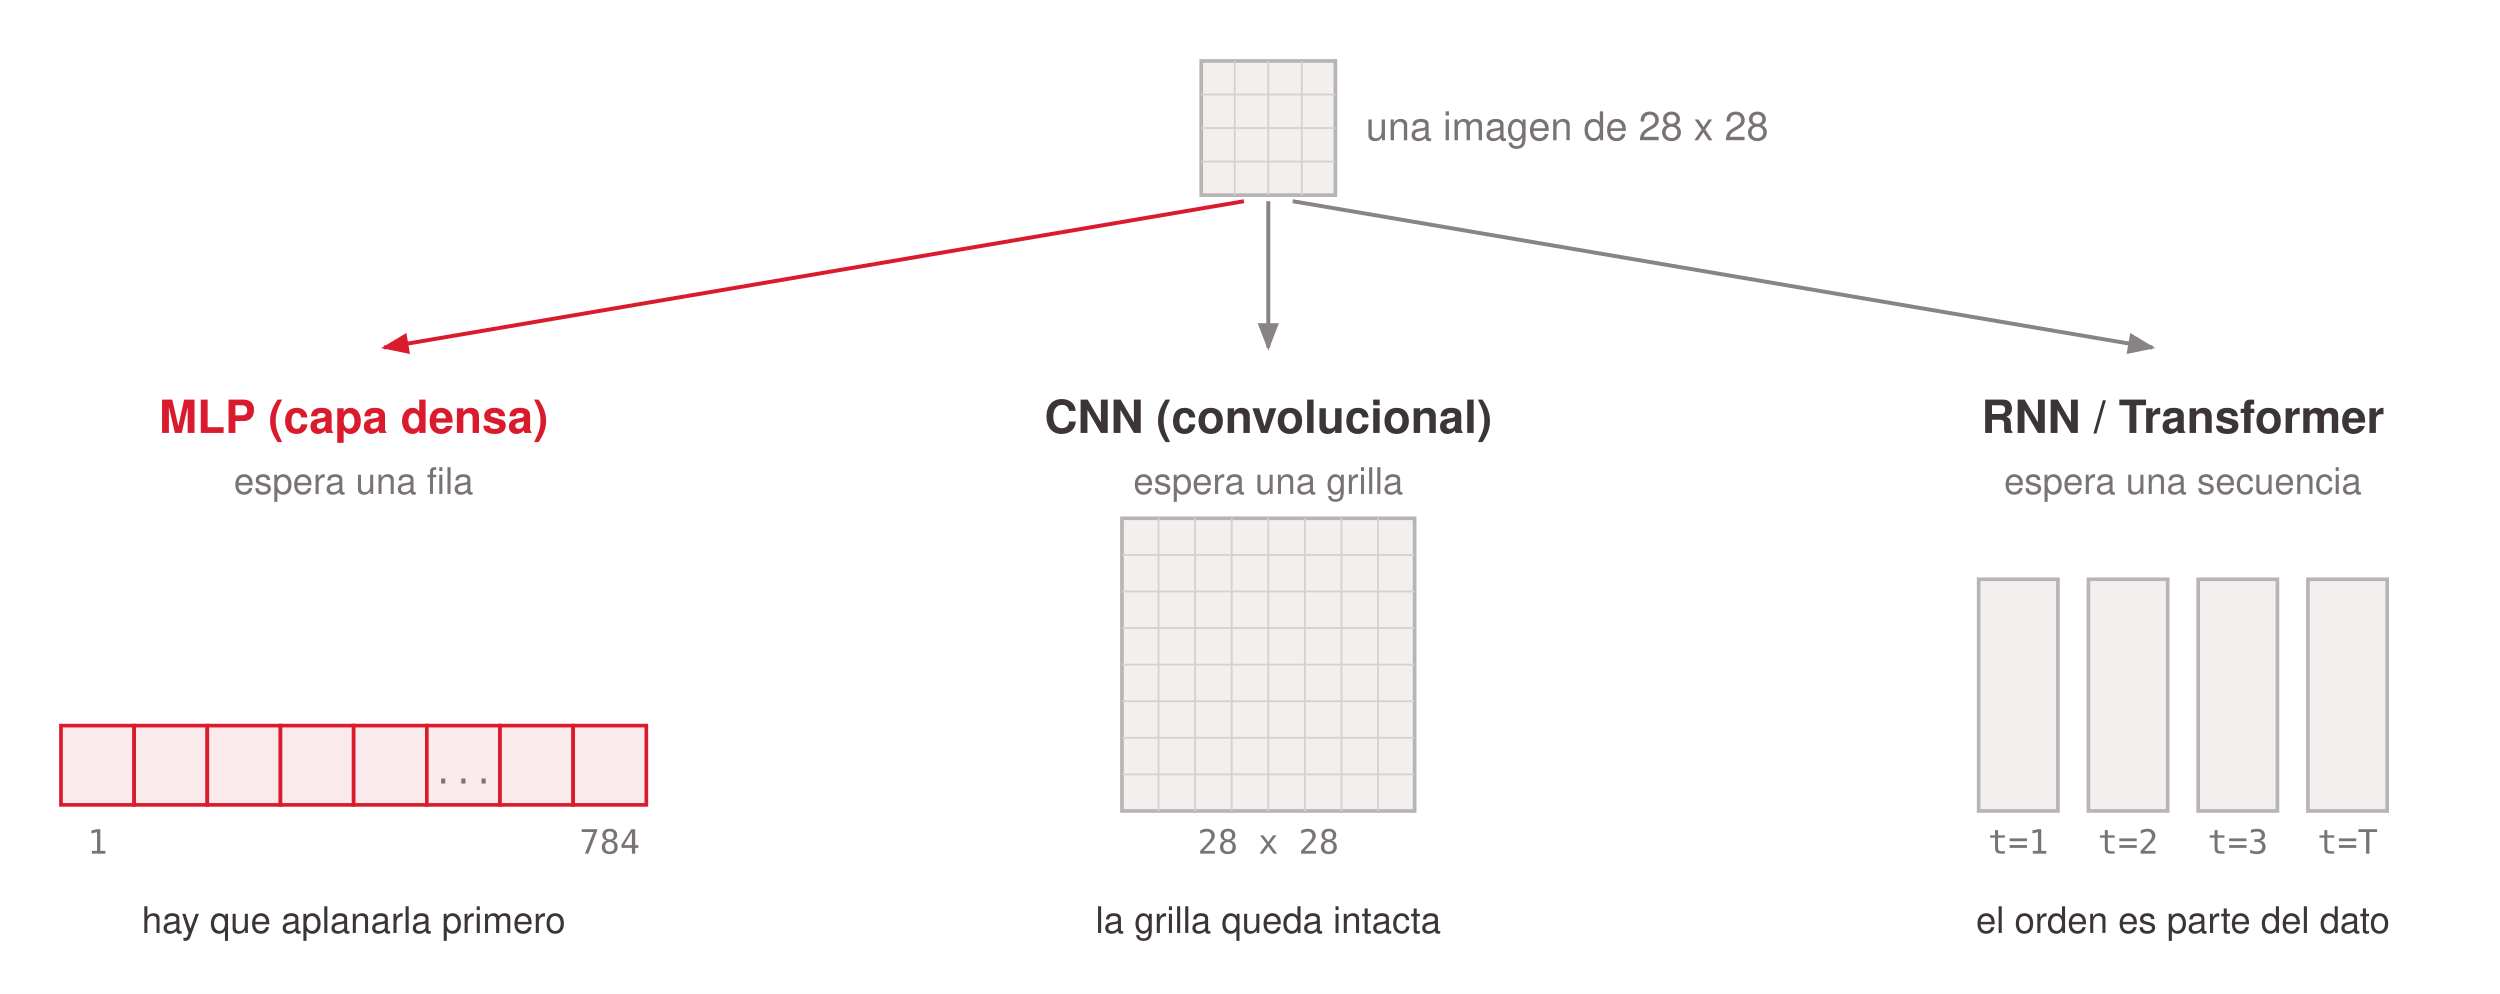
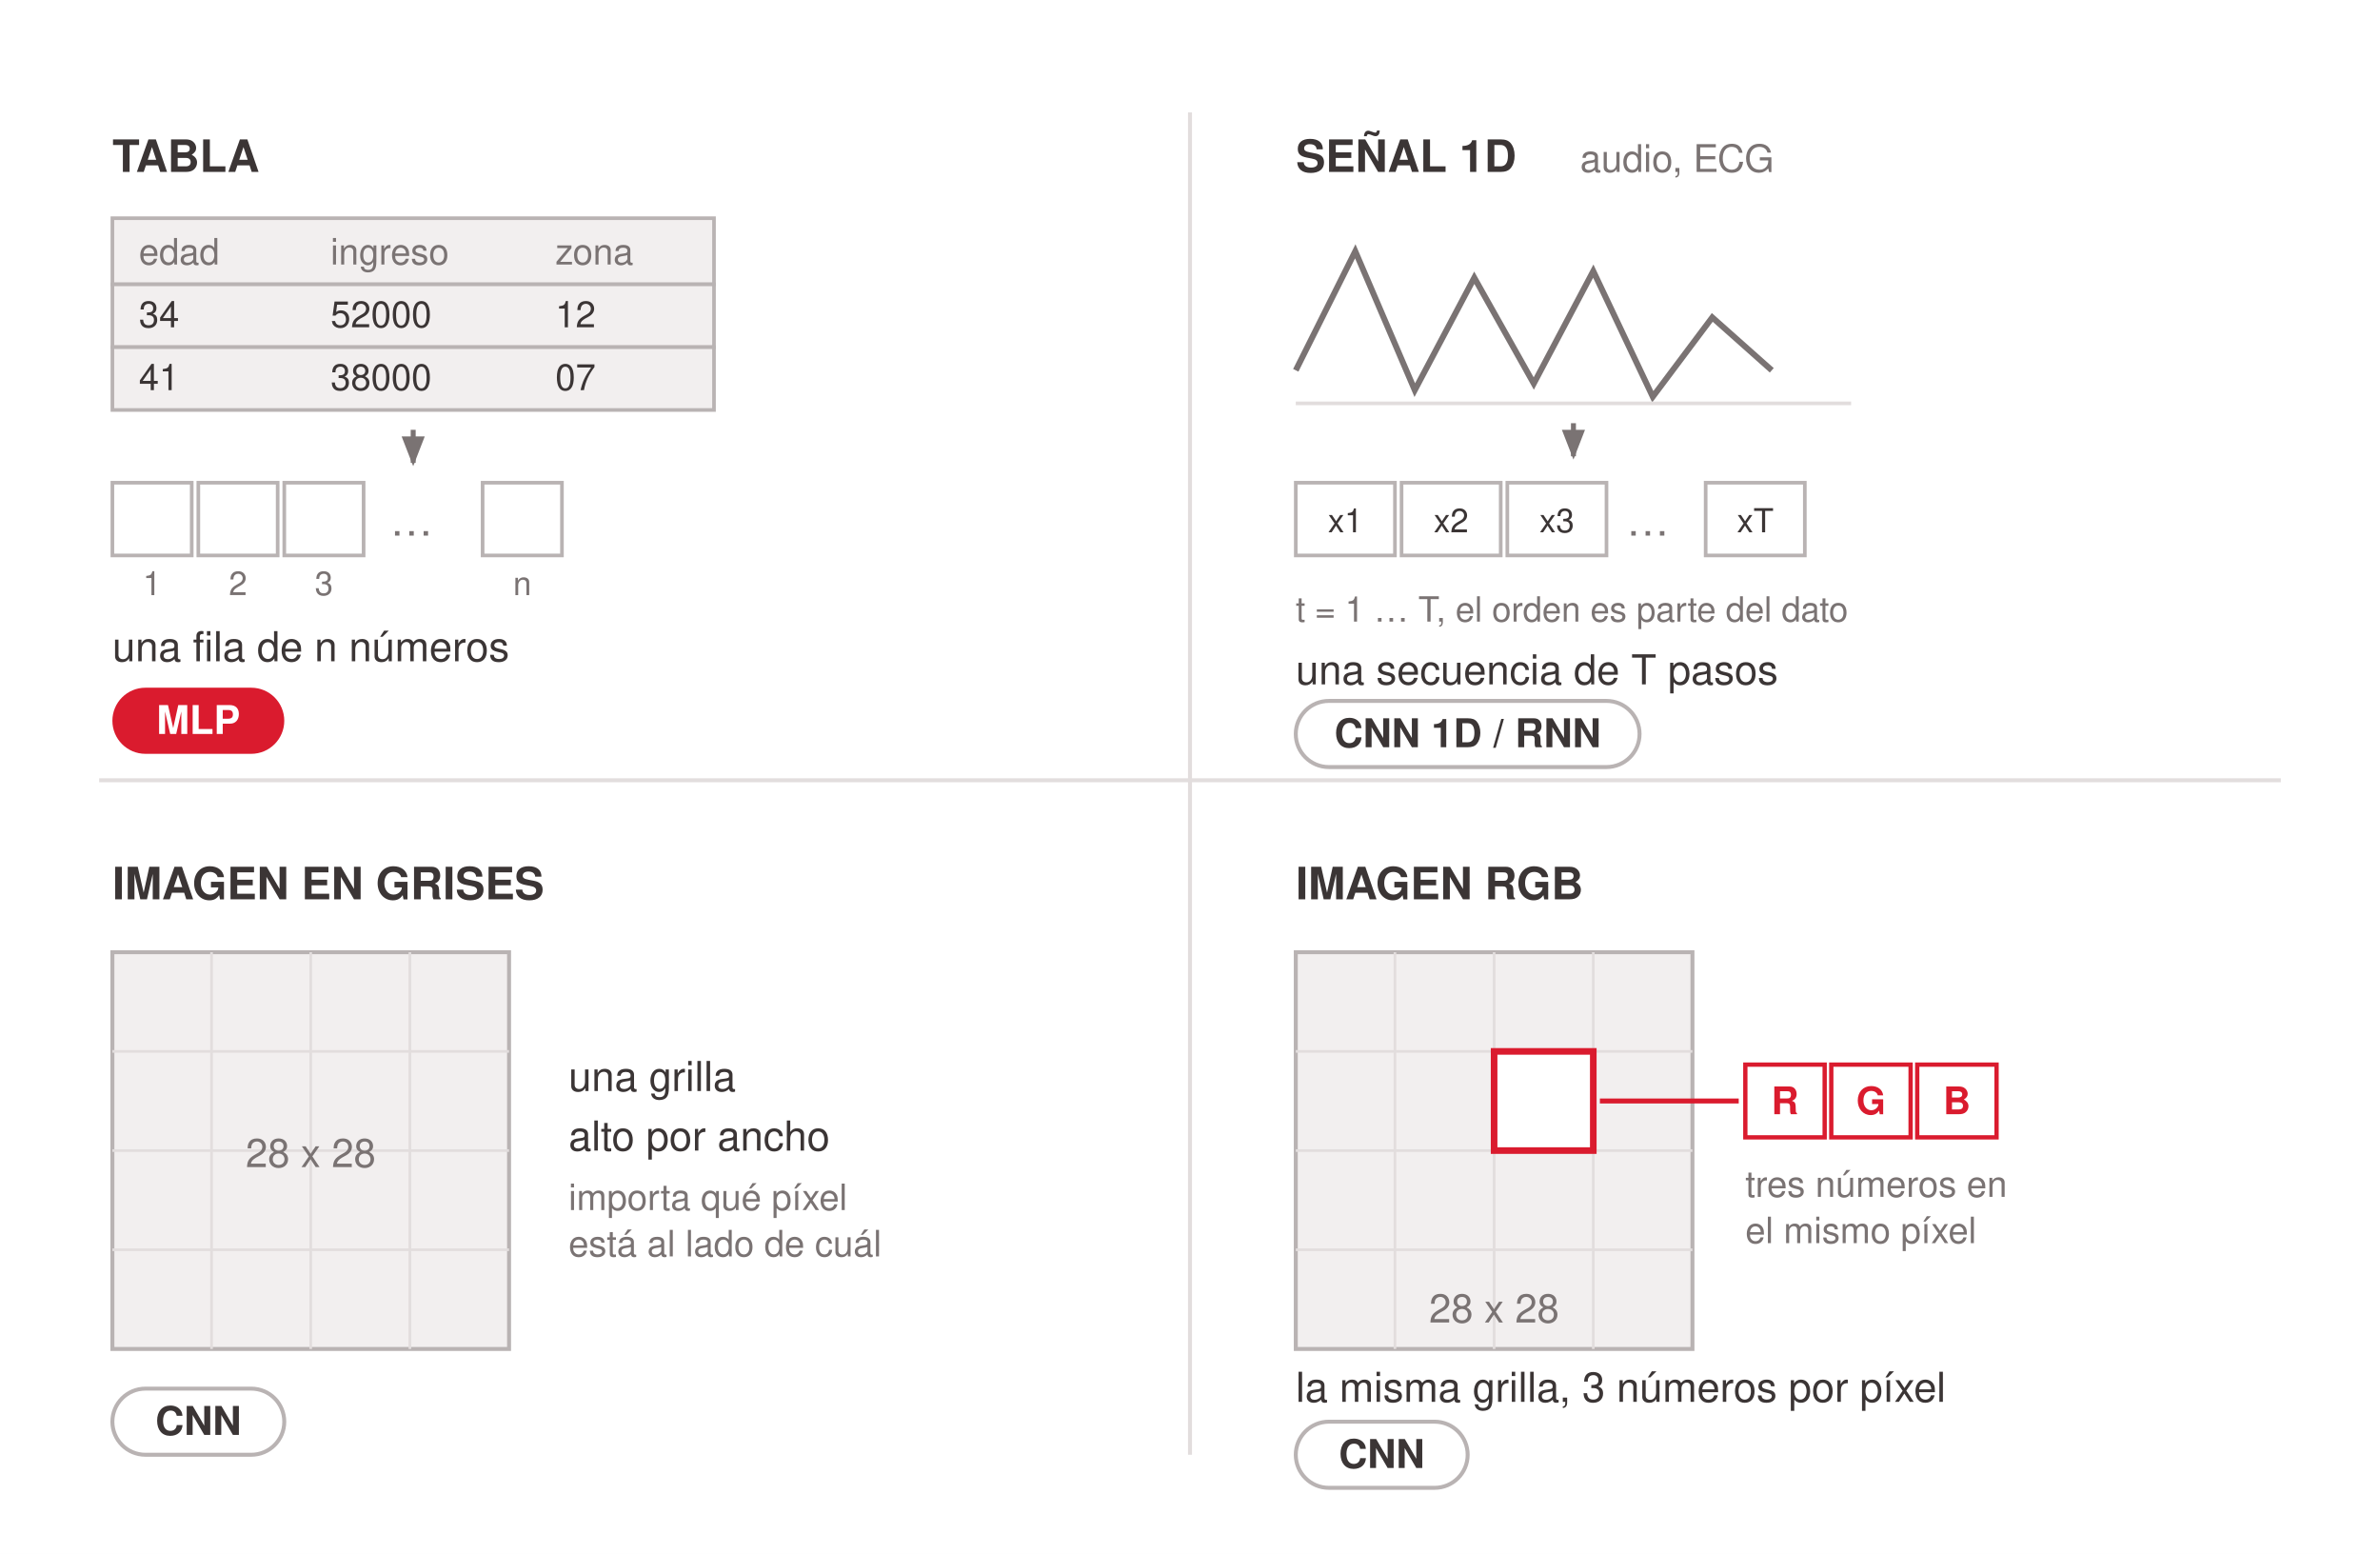
- <svg xmlns="http://www.w3.org/2000/svg" viewBox="54 20 820 326" font-family="Helvetica, Arial, sans-serif" fill="#3B3535" font-size="13">
-   <rect x="54" y="20" width="820" height="326" fill="#ffffff" />
+ <svg xmlns="http://www.w3.org/2000/svg" viewBox="0 0 720 470" font-family="Helvetica, Arial, sans-serif" fill="#3B3535" font-size="12.5">
+   <rect x="0" y="0" width="720" height="470" fill="#ffffff" />
  <defs>
-     <marker id="a" markerUnits="userSpaceOnUse" markerWidth="9" markerHeight="7" refX="8" refY="3.5" orient="auto">
-       <path d="M 0 0 L 9 3.5 L 0 7 z" fill="#8A8383" />
-     </marker>
-     <marker id="ar" markerUnits="userSpaceOnUse" markerWidth="9" markerHeight="7" refX="8" refY="3.5" orient="auto">
-       <path d="M 0 0 L 9 3.5 L 0 7 z" fill="#DA1B2E" />
+     <marker id="ag" markerUnits="userSpaceOnUse" markerWidth="9" markerHeight="7" refX="8" refY="3.5" orient="auto">
+       <path d="M0 0 L9 3.5 L0 7 z" fill="#7A7373" />
    </marker>
  </defs>
-   <rect x="448" y="40" width="44" height="44" fill="#F2EFEF" stroke="#B9B3B3" stroke-width="1.2" />
-   <g stroke="#D6D1D1" stroke-width="0.6">
-     <path d="M 459 40 L 459 84 M 470 40 L 470 84 M 481 40 L 481 84" />
-     <path d="M 448 51 L 492 51 M 448 62 L 492 62 M 448 73 L 492 73" />
+   <g stroke="#E2DDDD" stroke-width="1.2" fill="none">
+     <path d="M 360 34 L 360 440" />
+     <path d="M 30 236 L 690 236" />
  </g>
-   <text x="502" y="66" fill="#7A7373">una imagen de 28 x 28</text>
-   <path d="M 462 86 L 180 134" stroke="#DA1B2E" stroke-width="1.3" fill="none" marker-end="url(#ar)" />
-   <path d="M 470 86 L 470 134" stroke="#8A8383" stroke-width="1.3" fill="none" marker-end="url(#a)" />
-   <path d="M 478 86 L 760 134" stroke="#8A8383" stroke-width="1.3" fill="none" marker-end="url(#a)" />
-   <text x="170" y="162" font-size="15" text-anchor="middle" font-weight="bold" fill="#DA1B2E">MLP (capa densa)</text>
-   <text x="470" y="162" font-size="15" text-anchor="middle" font-weight="bold">CNN (convolucional)</text>
-   <text x="770" y="162" font-size="15" text-anchor="middle" font-weight="bold">RNN / Transformer</text>
-   <text x="170" y="182" font-size="12" text-anchor="middle" fill="#7A7373">espera una fila</text>
-   <text x="470" y="182" font-size="12" text-anchor="middle" fill="#7A7373">espera una grilla</text>
-   <text x="770" y="182" font-size="12" text-anchor="middle" fill="#7A7373">espera una secuencia</text>
-   <g stroke="#DA1B2E" stroke-width="1.2" fill="#FBEAEC">
-     <rect x="74" y="258" width="24" height="26" />
-     <rect x="98" y="258" width="24" height="26" />
-     <rect x="122" y="258" width="24" height="26" />
-     <rect x="146" y="258" width="24" height="26" />
-     <rect x="170" y="258" width="24" height="26" />
-     <rect x="194" y="258" width="24" height="26" />
-     <rect x="218" y="258" width="24" height="26" />
-     <rect x="242" y="258" width="24" height="26" />
+   <text x="34" y="52" font-size="13.5" font-weight="bold">TABLA</text>
+   <g fill="#F2EFEF" stroke="#B9B3B3" stroke-width="1.1">
+     <rect x="34" y="66" width="182" height="20" />
+     <rect x="34" y="86" width="182" height="19" />
+     <rect x="34" y="105" width="182" height="19" />
  </g>
-   <text x="206" y="277" font-size="11" text-anchor="middle" font-family="'DejaVu Sans Mono', monospace" fill="#7A7373">...</text>
-   <text x="86" y="300" font-size="11" text-anchor="middle" font-family="'DejaVu Sans Mono', monospace" fill="#7A7373">1</text>
-   <text x="254" y="300" font-size="11" text-anchor="middle" font-family="'DejaVu Sans Mono', monospace" fill="#7A7373">784</text>
-   <rect x="422" y="190" width="96" height="96" fill="#F2EFEF" stroke="#B9B3B3" stroke-width="1.2" />
-   <g stroke="#D6D1D1" stroke-width="0.6">
-     <path d="M 434 190 L 434 286 M 446 190 L 446 286 M 458 190 L 458 286 M 470 190 L 470 286 M 482 190 L 482 286 M 494 190 L 494 286 M 506 190 L 506 286" />
-     <path d="M 422 202 L 518 202 M 422 214 L 518 214 M 422 226 L 518 226 M 422 238 L 518 238 M 422 250 L 518 250 M 422 262 L 518 262 M 422 274 L 518 274" />
+   <g font-size="11" fill="#7A7373">
+     <text x="42" y="80">edad</text>
+     <text x="100" y="80">ingreso</text>
+     <text x="168" y="80">zona</text>
  </g>
-   <text x="470" y="300" font-size="11" text-anchor="middle" font-family="'DejaVu Sans Mono', monospace" fill="#7A7373">28 x 28</text>
-   <g stroke="#B9B3B3" stroke-width="1.2" fill="#F2EFEF">
-     <rect x="703" y="210" width="26" height="76" />
-     <rect x="739" y="210" width="26" height="76" />
-     <rect x="775" y="210" width="26" height="76" />
-     <rect x="811" y="210" width="26" height="76" />
+   <g font-size="11">
+     <text x="42" y="99">34</text>
+     <text x="100" y="99">52000</text>
+     <text x="168" y="99">12</text>
+     <text x="42" y="118">41</text>
+     <text x="100" y="118">38000</text>
+     <text x="168" y="118">07</text>
  </g>
-   <g font-size="11" text-anchor="middle" font-family="'DejaVu Sans Mono', monospace" fill="#7A7373">
-     <text x="716" y="300">t=1</text>
-     <text x="752" y="300">t=2</text>
-     <text x="788" y="300">t=3</text>
-     <text x="824" y="300">t=T</text>
+   <path d="M 125 130 L 125 140" stroke="#7A7373" stroke-width="1.5" fill="none" marker-end="url(#ag)" />
+   <g fill="#ffffff" stroke="#B9B3B3" stroke-width="1.1">
+     <rect x="34" y="146" width="24" height="22" />
+     <rect x="60" y="146" width="24" height="22" />
+     <rect x="86" y="146" width="24" height="22" />
+     <rect x="146" y="146" width="24" height="22" />
  </g>
-   <text x="170" y="326" font-size="12" text-anchor="middle">hay que aplanarla primero</text>
-   <text x="470" y="326" font-size="12" text-anchor="middle">la grilla queda intacta</text>
-   <text x="770" y="326" font-size="12" text-anchor="middle">el orden es parte del dato</text>
+   <text x="118" y="162" font-size="13" fill="#7A7373">…</text>
+   <g font-size="10" fill="#7A7373" text-anchor="middle">
+     <text x="46" y="180">1</text>
+     <text x="72" y="180">2</text>
+     <text x="98" y="180">3</text>
+     <text x="158" y="180">n</text>
+   </g>
+   <text x="34" y="200" font-size="12.5">una fila de n números</text>
+   <rect x="34" y="208" width="52" height="20" rx="10" fill="#DA1B2E" />
+   <text x="60" y="222" font-size="12" font-weight="bold" fill="#ffffff" text-anchor="middle">MLP</text>
+   <text x="392" y="52" font-size="13.5" font-weight="bold">SEÑAL 1D</text>
+   <text x="478" y="52" font-size="11.5" fill="#7A7373">audio, ECG</text>
+   <path d="M 392 112 L 410 76 L 428 118 L 446 84 L 464 116 L 482 82 L 500 120 L 518 96 L 536 112" stroke="#7A7373" stroke-width="1.8" fill="none" />
+   <path d="M 392 122 L 560 122" stroke="#E2DDDD" stroke-width="1.1" />
+   <path d="M 476 128 L 476 138" stroke="#7A7373" stroke-width="1.5" fill="none" marker-end="url(#ag)" />
+   <g fill="#ffffff" stroke="#B9B3B3" stroke-width="1.1">
+     <rect x="392" y="146" width="30" height="22" />
+     <rect x="424" y="146" width="30" height="22" />
+     <rect x="456" y="146" width="30" height="22" />
+     <rect x="516" y="146" width="30" height="22" />
+   </g>
+   <g font-size="10" text-anchor="middle" fill="#3B3535">
+     <text x="407" y="161">x1</text>
+     <text x="439" y="161">x2</text>
+     <text x="471" y="161">x3</text>
+     <text x="531" y="161">xT</text>
+   </g>
+   <text x="492" y="162" font-size="13" fill="#7A7373">…</text>
+   <text x="392" y="188" font-size="10.5" fill="#7A7373">t = 1 … T,  el orden es parte del dato</text>
+   <text x="392" y="207" font-size="12.5">una secuencia de T pasos</text>
+   <rect x="392" y="212" width="104" height="20" rx="10" fill="#ffffff" stroke="#B9B3B3" stroke-width="1.2" />
+   <text x="444" y="226" font-size="12" font-weight="bold" text-anchor="middle">CNN 1D / RNN</text>
+   <text x="34" y="272" font-size="13.5" font-weight="bold">IMAGEN EN GRISES</text>
+   <rect x="34" y="288" width="120" height="120" fill="#F2EFEF" stroke="#B9B3B3" stroke-width="1.2" />
+   <g stroke="#E2DDDD" stroke-width="0.8">
+     <path d="M 64 288 L 64 408" />
+     <path d="M 94 288 L 94 408" />
+     <path d="M 124 288 L 124 408" />
+     <path d="M 34 318 L 154 318" />
+     <path d="M 34 348 L 154 348" />
+     <path d="M 34 378 L 154 378" />
+   </g>
+   <text x="94" y="353" font-size="12" text-anchor="middle" fill="#7A7373">28 x 28</text>
+   <text x="172" y="330" font-size="12.5">una grilla</text>
+   <text x="172" y="348" font-size="12.5">alto por ancho</text>
+   <text x="172" y="366" font-size="11" fill="#7A7373">importa qué píxel</text>
+   <text x="172" y="380" font-size="11" fill="#7A7373">está al lado de cuál</text>
+   <rect x="34" y="420" width="52" height="20" rx="10" fill="#ffffff" stroke="#B9B3B3" stroke-width="1.2" />
+   <text x="60" y="434" font-size="12" font-weight="bold" text-anchor="middle">CNN</text>
+   <text x="392" y="272" font-size="13.5" font-weight="bold">IMAGEN RGB</text>
+   <rect x="392" y="288" width="120" height="120" fill="#F2EFEF" stroke="#B9B3B3" stroke-width="1.2" />
+   <g stroke="#E2DDDD" stroke-width="0.8">
+     <path d="M 422 288 L 422 408" />
+     <path d="M 452 288 L 452 408" />
+     <path d="M 482 288 L 482 408" />
+     <path d="M 392 318 L 512 318" />
+     <path d="M 392 348 L 512 348" />
+     <path d="M 392 378 L 512 378" />
+   </g>
+   <rect x="452" y="318" width="30" height="30" fill="#ffffff" stroke="#DA1B2E" stroke-width="2" />
+   <text x="452" y="400" font-size="12" text-anchor="middle" fill="#7A7373">28 x 28</text>
+   <path d="M 484 333 L 526 333" stroke="#DA1B2E" stroke-width="1.5" fill="none" />
+   <g fill="#ffffff" stroke="#DA1B2E" stroke-width="1.3">
+     <rect x="528" y="322" width="24" height="22" />
+     <rect x="554" y="322" width="24" height="22" />
+     <rect x="580" y="322" width="24" height="22" />
+   </g>
+   <g font-size="11.5" font-weight="bold" text-anchor="middle" fill="#DA1B2E">
+     <text x="540" y="337">R</text>
+     <text x="566" y="337">G</text>
+     <text x="592" y="337">B</text>
+   </g>
+   <text x="528" y="362" font-size="11" fill="#7A7373">tres números en</text>
+   <text x="528" y="376" font-size="11" fill="#7A7373">el mismo píxel</text>
+   <text x="392" y="424" font-size="12.5">la misma grilla, 3 números por píxel</text>
+   <rect x="392" y="430" width="52" height="20" rx="10" fill="#ffffff" stroke="#B9B3B3" stroke-width="1.2" />
+   <text x="418" y="444" font-size="12" font-weight="bold" text-anchor="middle">CNN</text>
</svg>
